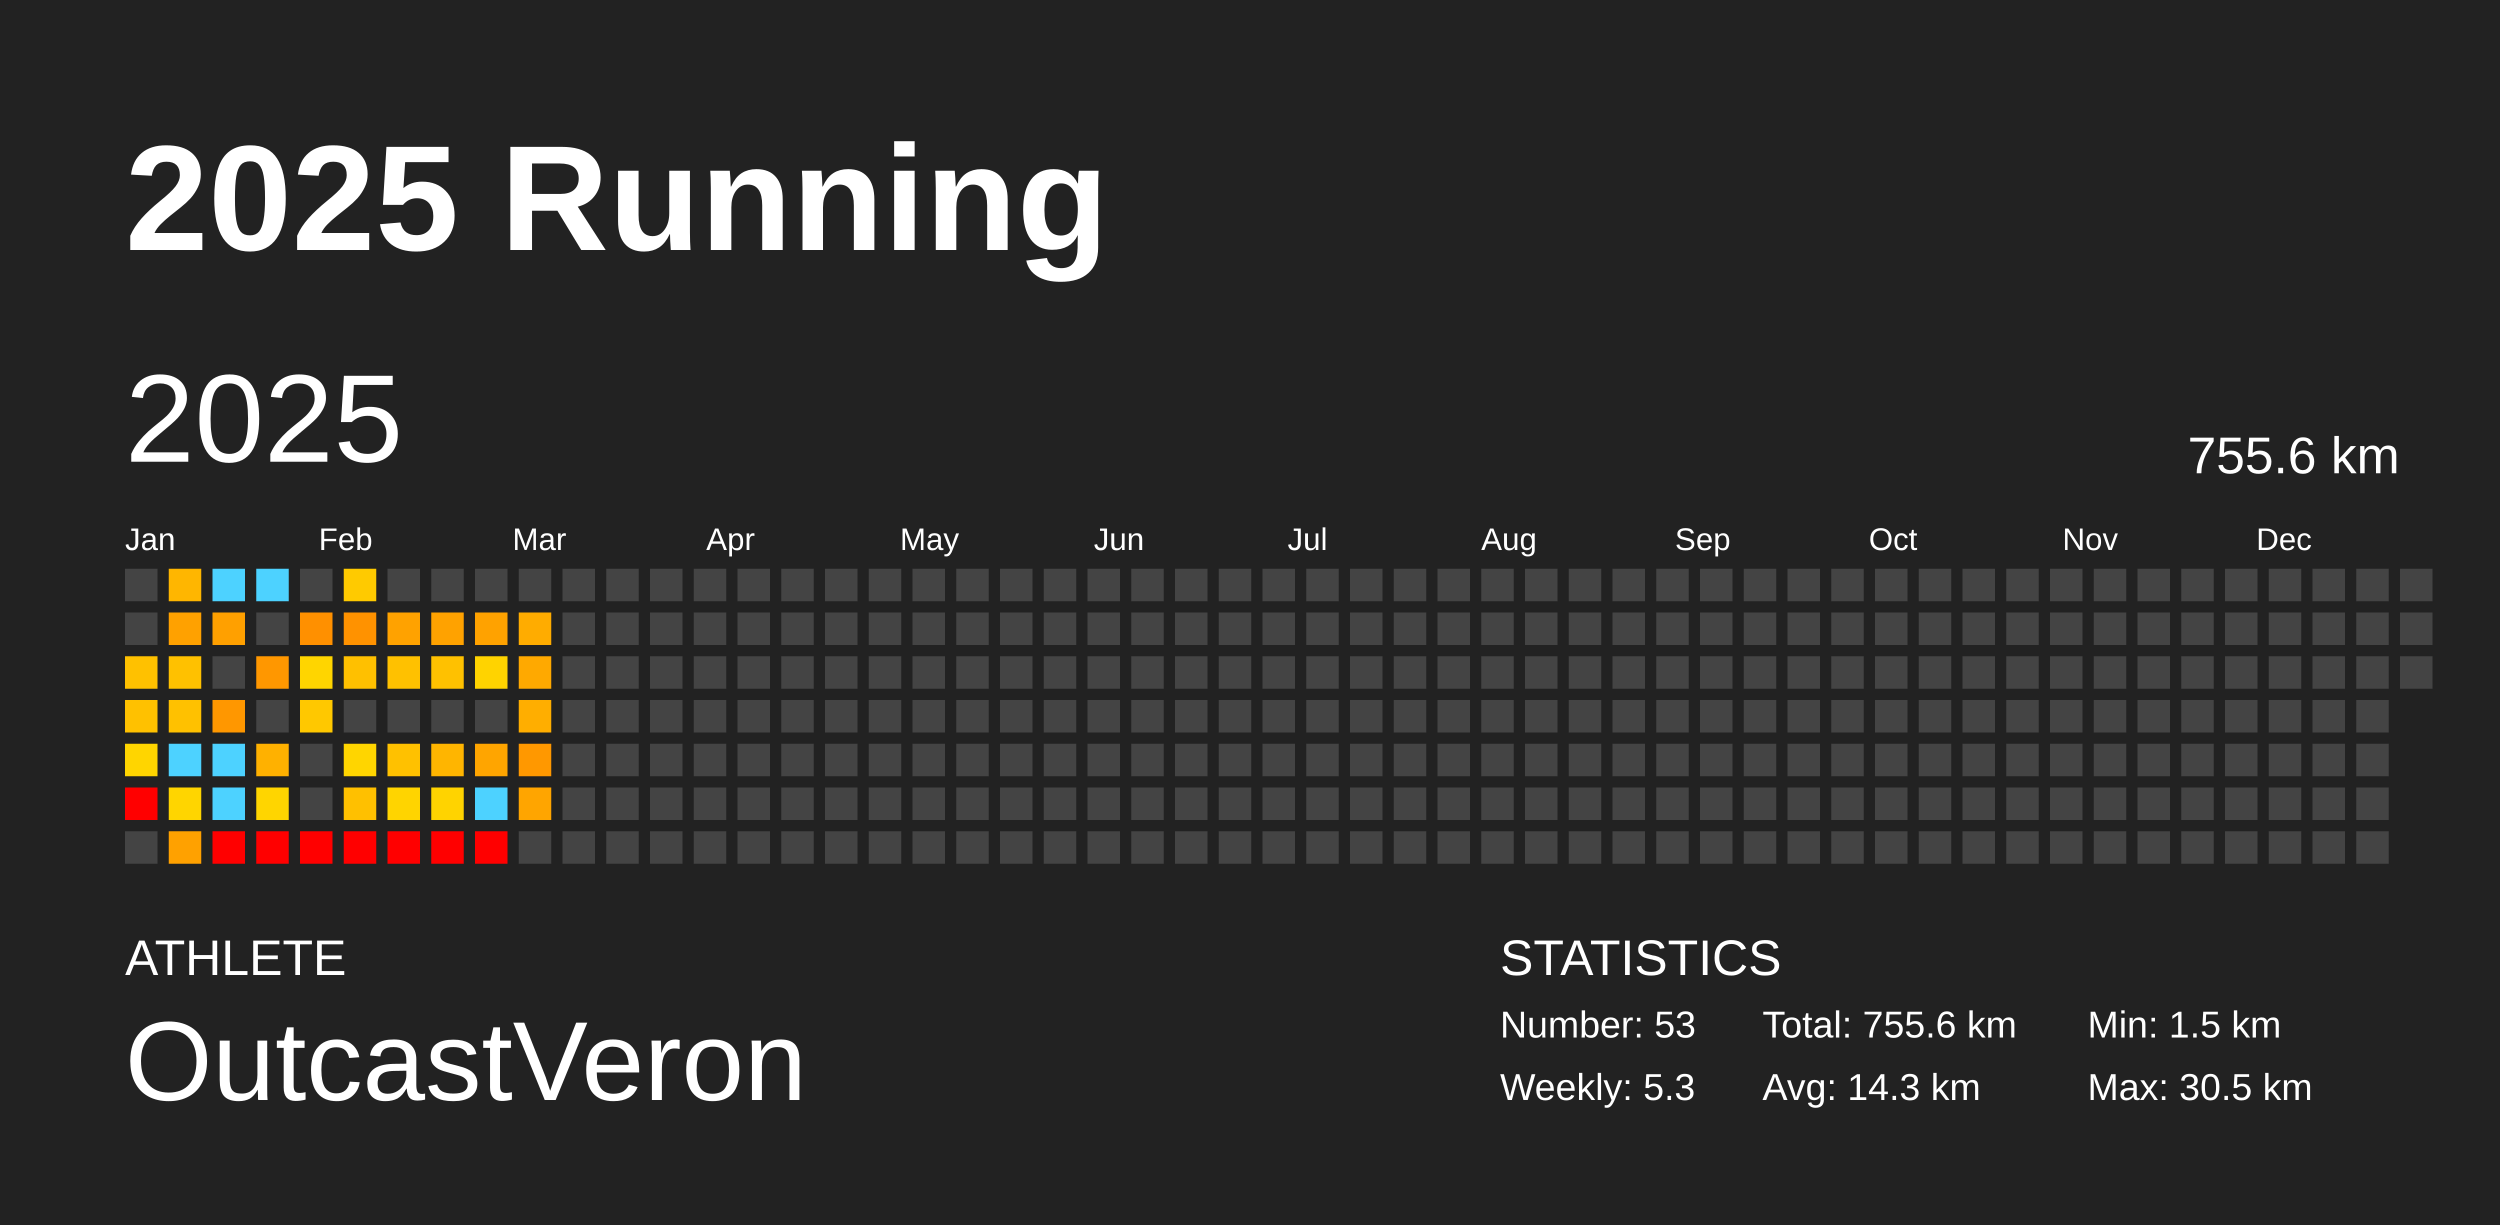
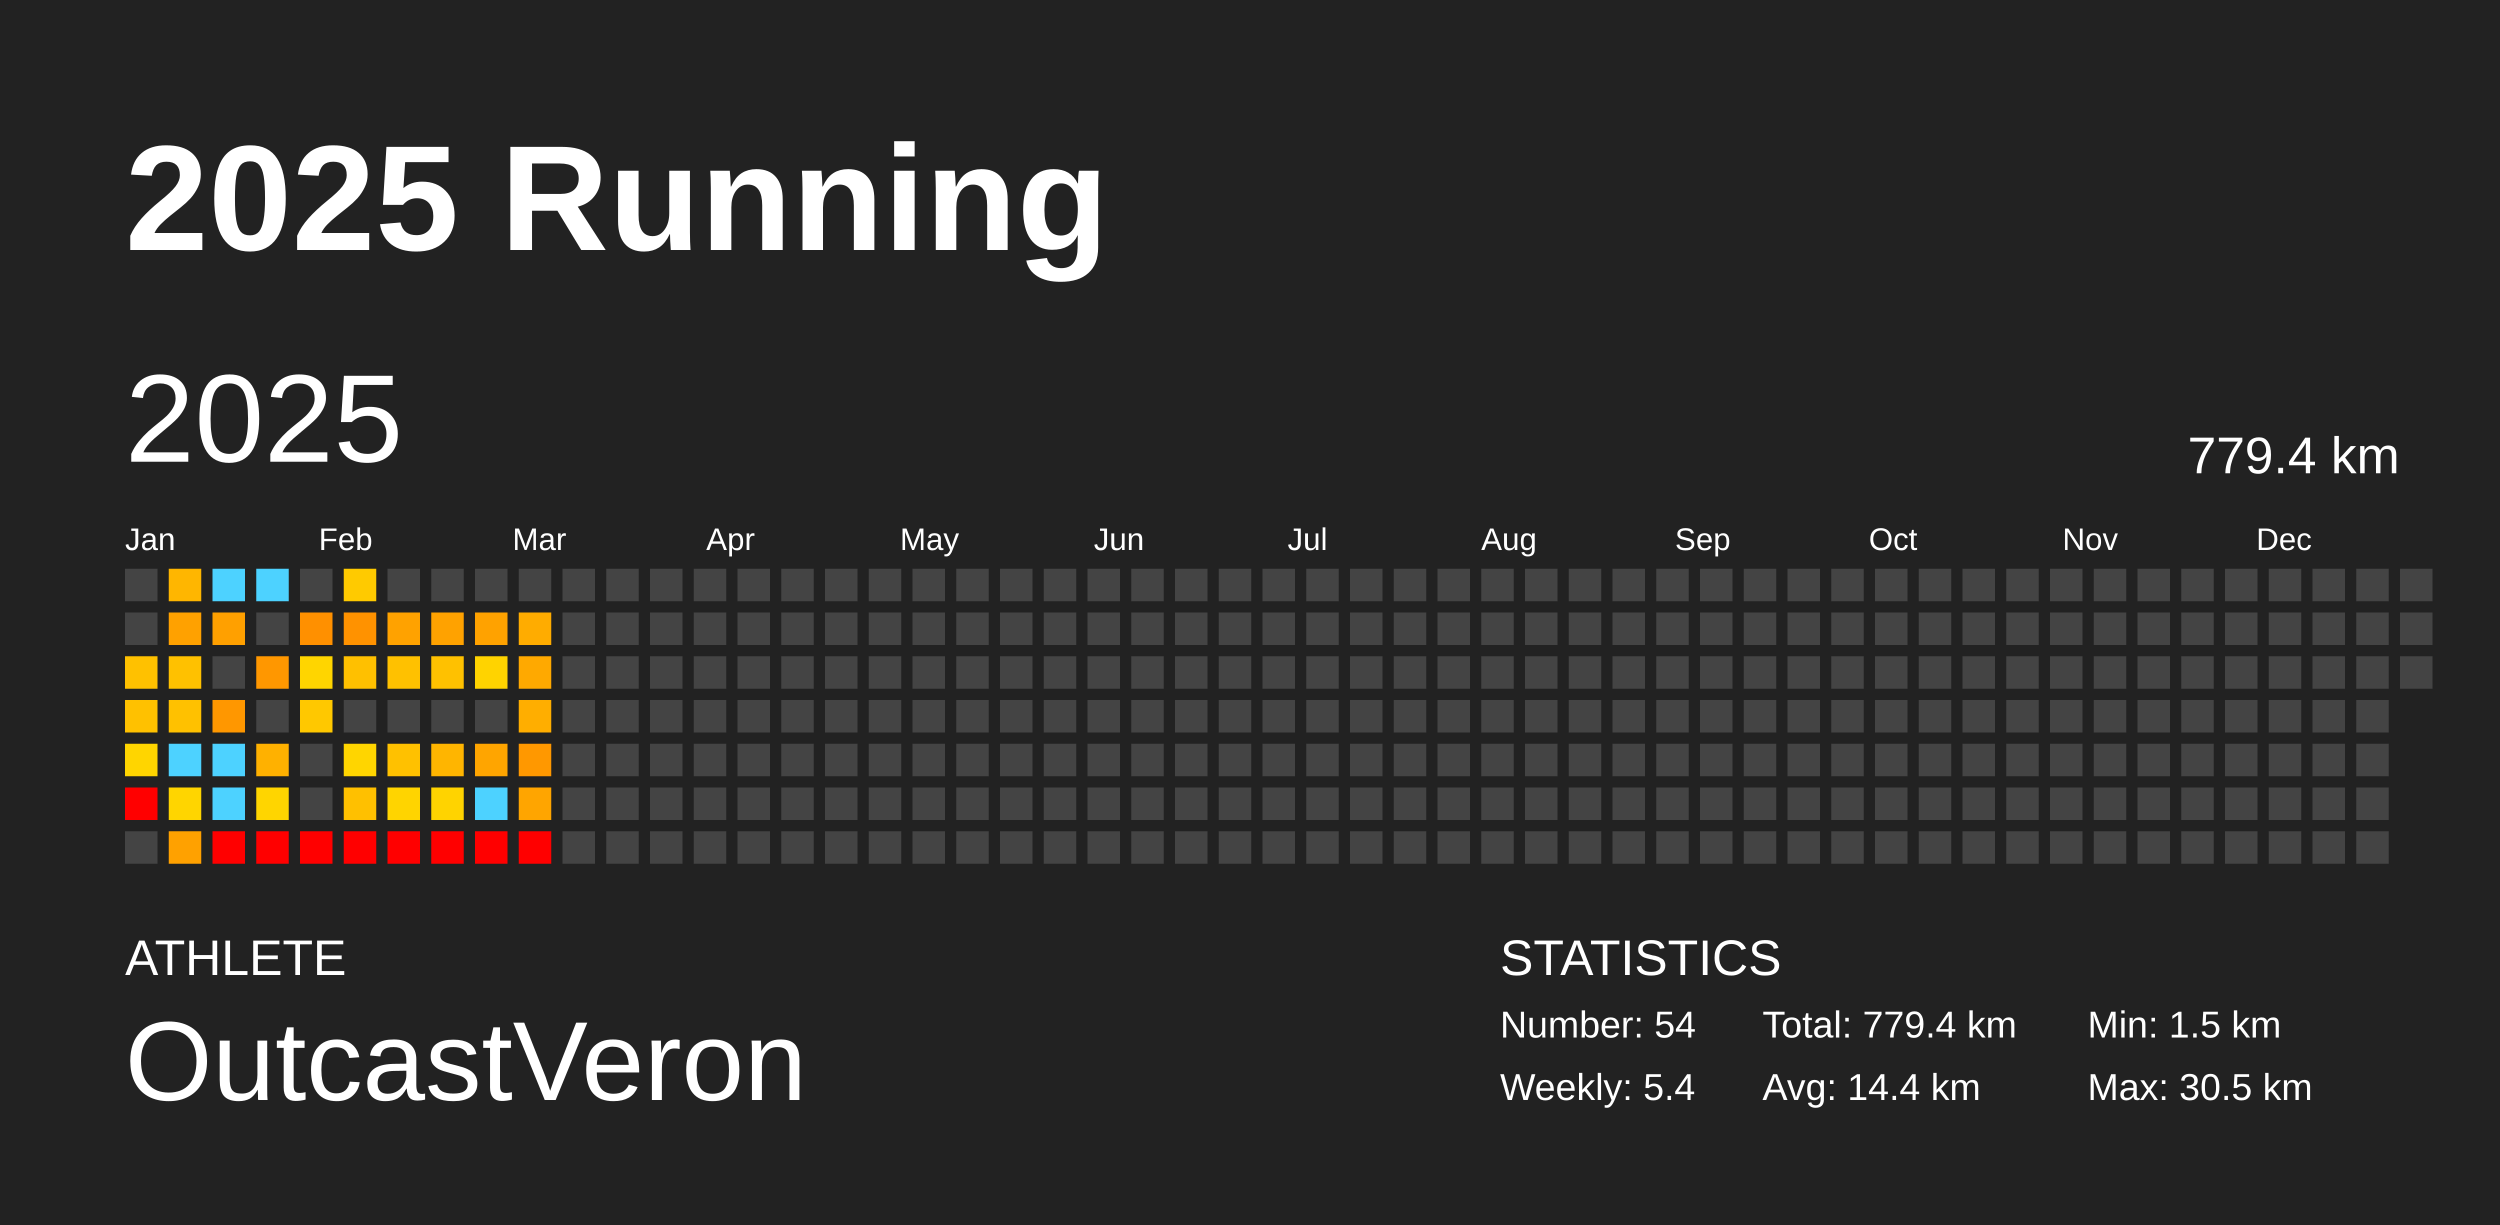
<svg xmlns="http://www.w3.org/2000/svg" baseProfile="full" height="98mm" version="1.1" viewBox="0,0,200,98" width="200mm">
  <defs />
  <rect fill="#222222" height="98" width="200" x="0" y="0" />
  <text fill="#FFFFFF" style="font-size:12px; font-family:Arial; font-weight:bold;" x="10" y="20">2025 Running</text>
  <text fill="#FFFFFF" style="font-size:4px; font-family:Arial" x="10" y="78">ATHLETE</text>
  <text fill="#FFFFFF" style="font-size:9px; font-family:Arial" x="10" y="88">OutcastVeron</text>
  <text fill="#FFFFFF" style="font-size:4px; font-family:Arial" x="120" y="78">STATISTICS</text>
-   <text fill="#FFFFFF" style="font-size:3px; font-family:Arial" x="120" y="83">Number: 53</text>
-   <text fill="#FFFFFF" style="font-size:3px; font-family:Arial" x="120" y="88">Weekly: 5.3</text>
-   <text fill="#FFFFFF" style="font-size:3px; font-family:Arial" x="141" y="83">Total: 755.6 km</text>
-   <text fill="#FFFFFF" style="font-size:3px; font-family:Arial" x="141" y="88">Avg: 14.3 km</text>
+   <text fill="#FFFFFF" style="font-size:3px; font-family:Arial" x="120" y="83">Number: 54</text>
+   <text fill="#FFFFFF" style="font-size:3px; font-family:Arial" x="120" y="88">Weekly: 5.4</text>
+   <text fill="#FFFFFF" style="font-size:3px; font-family:Arial" x="141" y="83">Total: 779.4 km</text>
+   <text fill="#FFFFFF" style="font-size:3px; font-family:Arial" x="141" y="88">Avg: 14.4 km</text>
  <text fill="#FFFFFF" style="font-size:3px; font-family:Arial" x="167" y="83">Min: 1.5 km</text>
  <text fill="#FFFFFF" style="font-size:3px; font-family:Arial" x="167" y="88">Max: 30.5 km</text>
  <text dominant-baseline="hanging" fill="#FFFFFF" style="font-size:10.0px; font-family:Arial;" x="10" y="30">2025</text>
-   <text dominant-baseline="hanging" fill="#FFFFFF" style="font-size:4.125px; font-family:Arial;" x="175" y="35">755.6 km</text>
+   <text dominant-baseline="hanging" fill="#FFFFFF" style="font-size:4.125px; font-family:Arial;" x="175" y="35">779.4 km</text>
  <text fill="#FFFFFF" style="font-size:2.5px; font-family:Arial" x="10.0" y="44">Jan</text>
  <text fill="#FFFFFF" style="font-size:2.5px; font-family:Arial" x="25.5" y="44">Feb</text>
  <text fill="#FFFFFF" style="font-size:2.5px; font-family:Arial" x="41.0" y="44">Mar</text>
  <text fill="#FFFFFF" style="font-size:2.5px; font-family:Arial" x="56.5" y="44">Apr</text>
  <text fill="#FFFFFF" style="font-size:2.5px; font-family:Arial" x="72.0" y="44">May</text>
  <text fill="#FFFFFF" style="font-size:2.5px; font-family:Arial" x="87.5" y="44">Jun</text>
  <text fill="#FFFFFF" style="font-size:2.5px; font-family:Arial" x="103.0" y="44">Jul</text>
  <text fill="#FFFFFF" style="font-size:2.5px; font-family:Arial" x="118.5" y="44">Aug</text>
  <text fill="#FFFFFF" style="font-size:2.5px; font-family:Arial" x="134.0" y="44">Sep</text>
  <text fill="#FFFFFF" style="font-size:2.5px; font-family:Arial" x="149.5" y="44">Oct</text>
  <text fill="#FFFFFF" style="font-size:2.5px; font-family:Arial" x="165.0" y="44">Nov</text>
  <text fill="#FFFFFF" style="font-size:2.5px; font-family:Arial" x="180.5" y="44">Dec</text>
  <rect fill="#444444" height="2.6" width="2.6" x="10.0" y="45.5" />
  <rect fill="#444444" height="2.6" width="2.6" x="10.0" y="49.0" />
  <rect fill="#ffc100" height="2.6" width="2.6" x="10.0" y="52.5" />
  <rect fill="#ffc100" height="2.6" width="2.6" x="10.0" y="56.0" />
  <rect fill="#ffd500" height="2.6" width="2.6" x="10.0" y="59.5" />
  <rect fill="red" height="2.6" width="2.6" x="10.0" y="63.0" />
  <rect fill="#444444" height="2.6" width="2.6" x="10.0" y="66.5" />
  <rect fill="#ffb600" height="2.6" width="2.6" x="13.5" y="45.5" />
  <rect fill="#ffa100" height="2.6" width="2.6" x="13.5" y="49.0" />
  <rect fill="#ffc100" height="2.6" width="2.6" x="13.5" y="52.5" />
  <rect fill="#ffc100" height="2.6" width="2.6" x="13.5" y="56.0" />
  <rect fill="#4dd2ff" height="2.6" width="2.6" x="13.5" y="59.5" />
  <rect fill="#ffd500" height="2.6" width="2.6" x="13.5" y="63.0" />
  <rect fill="#ffa100" height="2.6" width="2.6" x="13.5" y="66.5" />
  <rect fill="#4dd2ff" height="2.6" width="2.6" x="17.0" y="45.5" />
  <rect fill="#ffa000" height="2.6" width="2.6" x="17.0" y="49.0" />
  <rect fill="#444444" height="2.6" width="2.6" x="17.0" y="52.5" />
  <rect fill="#ff9700" height="2.6" width="2.6" x="17.0" y="56.0" />
  <rect fill="#4dd2ff" height="2.6" width="2.6" x="17.0" y="59.5" />
  <rect fill="#4dd2ff" height="2.6" width="2.6" x="17.0" y="63.0" />
  <rect fill="red" height="2.6" width="2.6" x="17.0" y="66.5" />
  <rect fill="#4dd2ff" height="2.6" width="2.6" x="20.5" y="45.5" />
  <rect fill="#444444" height="2.6" width="2.6" x="20.5" y="49.0" />
  <rect fill="#ff9700" height="2.6" width="2.6" x="20.5" y="52.5" />
  <rect fill="#444444" height="2.6" width="2.6" x="20.5" y="56.0" />
  <rect fill="#ffb100" height="2.6" width="2.6" x="20.5" y="59.5" />
  <rect fill="#ffd500" height="2.6" width="2.6" x="20.5" y="63.0" />
  <rect fill="red" height="2.6" width="2.6" x="20.5" y="66.5" />
  <rect fill="#444444" height="2.6" width="2.6" x="24.0" y="45.5" />
  <rect fill="#ff9000" height="2.6" width="2.6" x="24.0" y="49.0" />
  <rect fill="#ffd500" height="2.6" width="2.6" x="24.0" y="52.5" />
  <rect fill="#ffc800" height="2.6" width="2.6" x="24.0" y="56.0" />
  <rect fill="#444444" height="2.6" width="2.6" x="24.0" y="59.5" />
  <rect fill="#444444" height="2.6" width="2.6" x="24.0" y="63.0" />
  <rect fill="red" height="2.6" width="2.6" x="24.0" y="66.5" />
  <rect fill="#ffca00" height="2.6" width="2.6" x="27.5" y="45.5" />
  <rect fill="#ff9200" height="2.6" width="2.6" x="27.5" y="49.0" />
  <rect fill="#ffc000" height="2.6" width="2.6" x="27.5" y="52.5" />
  <rect fill="#444444" height="2.6" width="2.6" x="27.5" y="56.0" />
  <rect fill="#ffd500" height="2.6" width="2.6" x="27.5" y="59.5" />
  <rect fill="#ffc000" height="2.6" width="2.6" x="27.5" y="63.0" />
  <rect fill="red" height="2.6" width="2.6" x="27.5" y="66.5" />
  <rect fill="#444444" height="2.6" width="2.6" x="31.0" y="45.5" />
  <rect fill="#ffa200" height="2.6" width="2.6" x="31.0" y="49.0" />
  <rect fill="#ffc100" height="2.6" width="2.6" x="31.0" y="52.5" />
  <rect fill="#444444" height="2.6" width="2.6" x="31.0" y="56.0" />
  <rect fill="#ffc100" height="2.6" width="2.6" x="31.0" y="59.5" />
  <rect fill="#ffd400" height="2.6" width="2.6" x="31.0" y="63.0" />
  <rect fill="red" height="2.6" width="2.6" x="31.0" y="66.5" />
  <rect fill="#444444" height="2.6" width="2.6" x="34.5" y="45.5" />
  <rect fill="#ffa200" height="2.6" width="2.6" x="34.5" y="49.0" />
  <rect fill="#ffc100" height="2.6" width="2.6" x="34.5" y="52.5" />
  <rect fill="#444444" height="2.6" width="2.6" x="34.5" y="56.0" />
  <rect fill="#ffb500" height="2.6" width="2.6" x="34.5" y="59.5" />
  <rect fill="#ffd300" height="2.6" width="2.6" x="34.5" y="63.0" />
  <rect fill="red" height="2.6" width="2.6" x="34.5" y="66.5" />
  <rect fill="#444444" height="2.6" width="2.6" x="38.0" y="45.5" />
  <rect fill="#ffa200" height="2.6" width="2.6" x="38.0" y="49.0" />
  <rect fill="#ffd300" height="2.6" width="2.6" x="38.0" y="52.5" />
  <rect fill="#444444" height="2.6" width="2.6" x="38.0" y="56.0" />
  <rect fill="#ffa500" height="2.6" width="2.6" x="38.0" y="59.5" />
  <rect fill="#4dd2ff" height="2.6" width="2.6" x="38.0" y="63.0" />
  <rect fill="red" height="2.6" width="2.6" x="38.0" y="66.5" />
  <rect fill="#444444" height="2.6" width="2.6" x="41.5" y="45.5" />
  <rect fill="#ffac00" height="2.6" width="2.6" x="41.5" y="49.0" />
  <rect fill="#ffa900" height="2.6" width="2.6" x="41.5" y="52.5" />
  <rect fill="#ffae00" height="2.6" width="2.6" x="41.5" y="56.0" />
  <rect fill="#ff9800" height="2.6" width="2.6" x="41.5" y="59.5" />
  <rect fill="#ffa500" height="2.6" width="2.6" x="41.5" y="63.0" />
-   <rect fill="#444444" height="2.6" width="2.6" x="41.5" y="66.5" />
+   <rect fill="red" height="2.6" width="2.6" x="41.5" y="66.5" />
  <rect fill="#444444" height="2.6" width="2.6" x="45.0" y="45.5" />
  <rect fill="#444444" height="2.6" width="2.6" x="45.0" y="49.0" />
  <rect fill="#444444" height="2.6" width="2.6" x="45.0" y="52.5" />
  <rect fill="#444444" height="2.6" width="2.6" x="45.0" y="56.0" />
  <rect fill="#444444" height="2.6" width="2.6" x="45.0" y="59.5" />
  <rect fill="#444444" height="2.6" width="2.6" x="45.0" y="63.0" />
  <rect fill="#444444" height="2.6" width="2.6" x="45.0" y="66.5" />
  <rect fill="#444444" height="2.6" width="2.6" x="48.5" y="45.5" />
  <rect fill="#444444" height="2.6" width="2.6" x="48.5" y="49.0" />
  <rect fill="#444444" height="2.6" width="2.6" x="48.5" y="52.5" />
  <rect fill="#444444" height="2.6" width="2.6" x="48.5" y="56.0" />
  <rect fill="#444444" height="2.6" width="2.6" x="48.5" y="59.5" />
  <rect fill="#444444" height="2.6" width="2.6" x="48.5" y="63.0" />
  <rect fill="#444444" height="2.6" width="2.6" x="48.5" y="66.5" />
  <rect fill="#444444" height="2.6" width="2.6" x="52.0" y="45.5" />
  <rect fill="#444444" height="2.6" width="2.6" x="52.0" y="49.0" />
  <rect fill="#444444" height="2.6" width="2.6" x="52.0" y="52.5" />
  <rect fill="#444444" height="2.6" width="2.6" x="52.0" y="56.0" />
  <rect fill="#444444" height="2.6" width="2.6" x="52.0" y="59.5" />
  <rect fill="#444444" height="2.6" width="2.6" x="52.0" y="63.0" />
  <rect fill="#444444" height="2.6" width="2.6" x="52.0" y="66.5" />
  <rect fill="#444444" height="2.6" width="2.6" x="55.5" y="45.5" />
  <rect fill="#444444" height="2.6" width="2.6" x="55.5" y="49.0" />
  <rect fill="#444444" height="2.6" width="2.6" x="55.5" y="52.5" />
  <rect fill="#444444" height="2.6" width="2.6" x="55.5" y="56.0" />
  <rect fill="#444444" height="2.6" width="2.6" x="55.5" y="59.5" />
  <rect fill="#444444" height="2.6" width="2.6" x="55.5" y="63.0" />
  <rect fill="#444444" height="2.6" width="2.6" x="55.5" y="66.5" />
  <rect fill="#444444" height="2.6" width="2.6" x="59.0" y="45.5" />
  <rect fill="#444444" height="2.6" width="2.6" x="59.0" y="49.0" />
  <rect fill="#444444" height="2.6" width="2.6" x="59.0" y="52.5" />
  <rect fill="#444444" height="2.6" width="2.6" x="59.0" y="56.0" />
  <rect fill="#444444" height="2.6" width="2.6" x="59.0" y="59.5" />
  <rect fill="#444444" height="2.6" width="2.6" x="59.0" y="63.0" />
  <rect fill="#444444" height="2.6" width="2.6" x="59.0" y="66.5" />
  <rect fill="#444444" height="2.6" width="2.6" x="62.5" y="45.5" />
  <rect fill="#444444" height="2.6" width="2.6" x="62.5" y="49.0" />
  <rect fill="#444444" height="2.6" width="2.6" x="62.5" y="52.5" />
  <rect fill="#444444" height="2.6" width="2.6" x="62.5" y="56.0" />
  <rect fill="#444444" height="2.6" width="2.6" x="62.5" y="59.5" />
  <rect fill="#444444" height="2.6" width="2.6" x="62.5" y="63.0" />
  <rect fill="#444444" height="2.6" width="2.6" x="62.5" y="66.5" />
  <rect fill="#444444" height="2.6" width="2.6" x="66.0" y="45.5" />
  <rect fill="#444444" height="2.6" width="2.6" x="66.0" y="49.0" />
  <rect fill="#444444" height="2.6" width="2.6" x="66.0" y="52.5" />
  <rect fill="#444444" height="2.6" width="2.6" x="66.0" y="56.0" />
  <rect fill="#444444" height="2.6" width="2.6" x="66.0" y="59.5" />
  <rect fill="#444444" height="2.6" width="2.6" x="66.0" y="63.0" />
  <rect fill="#444444" height="2.6" width="2.6" x="66.0" y="66.5" />
  <rect fill="#444444" height="2.6" width="2.6" x="69.5" y="45.5" />
  <rect fill="#444444" height="2.6" width="2.6" x="69.5" y="49.0" />
  <rect fill="#444444" height="2.6" width="2.6" x="69.5" y="52.5" />
  <rect fill="#444444" height="2.6" width="2.6" x="69.5" y="56.0" />
  <rect fill="#444444" height="2.6" width="2.6" x="69.5" y="59.5" />
  <rect fill="#444444" height="2.6" width="2.6" x="69.5" y="63.0" />
  <rect fill="#444444" height="2.6" width="2.6" x="69.5" y="66.5" />
  <rect fill="#444444" height="2.6" width="2.6" x="73.0" y="45.5" />
  <rect fill="#444444" height="2.6" width="2.6" x="73.0" y="49.0" />
  <rect fill="#444444" height="2.6" width="2.6" x="73.0" y="52.5" />
  <rect fill="#444444" height="2.6" width="2.6" x="73.0" y="56.0" />
  <rect fill="#444444" height="2.6" width="2.6" x="73.0" y="59.5" />
  <rect fill="#444444" height="2.6" width="2.6" x="73.0" y="63.0" />
  <rect fill="#444444" height="2.6" width="2.6" x="73.0" y="66.5" />
  <rect fill="#444444" height="2.6" width="2.6" x="76.5" y="45.5" />
  <rect fill="#444444" height="2.6" width="2.6" x="76.5" y="49.0" />
  <rect fill="#444444" height="2.6" width="2.6" x="76.5" y="52.5" />
  <rect fill="#444444" height="2.6" width="2.6" x="76.5" y="56.0" />
  <rect fill="#444444" height="2.6" width="2.6" x="76.5" y="59.5" />
  <rect fill="#444444" height="2.6" width="2.6" x="76.5" y="63.0" />
  <rect fill="#444444" height="2.6" width="2.6" x="76.5" y="66.5" />
  <rect fill="#444444" height="2.6" width="2.6" x="80.0" y="45.5" />
  <rect fill="#444444" height="2.6" width="2.6" x="80.0" y="49.0" />
  <rect fill="#444444" height="2.6" width="2.6" x="80.0" y="52.5" />
  <rect fill="#444444" height="2.6" width="2.6" x="80.0" y="56.0" />
  <rect fill="#444444" height="2.6" width="2.6" x="80.0" y="59.5" />
  <rect fill="#444444" height="2.6" width="2.6" x="80.0" y="63.0" />
  <rect fill="#444444" height="2.6" width="2.6" x="80.0" y="66.5" />
  <rect fill="#444444" height="2.6" width="2.6" x="83.5" y="45.5" />
  <rect fill="#444444" height="2.6" width="2.6" x="83.5" y="49.0" />
  <rect fill="#444444" height="2.6" width="2.6" x="83.5" y="52.5" />
  <rect fill="#444444" height="2.6" width="2.6" x="83.5" y="56.0" />
  <rect fill="#444444" height="2.6" width="2.6" x="83.5" y="59.5" />
  <rect fill="#444444" height="2.6" width="2.6" x="83.5" y="63.0" />
  <rect fill="#444444" height="2.6" width="2.6" x="83.5" y="66.5" />
  <rect fill="#444444" height="2.6" width="2.6" x="87.0" y="45.5" />
  <rect fill="#444444" height="2.6" width="2.6" x="87.0" y="49.0" />
  <rect fill="#444444" height="2.6" width="2.6" x="87.0" y="52.5" />
  <rect fill="#444444" height="2.6" width="2.6" x="87.0" y="56.0" />
  <rect fill="#444444" height="2.6" width="2.6" x="87.0" y="59.5" />
  <rect fill="#444444" height="2.6" width="2.6" x="87.0" y="63.0" />
  <rect fill="#444444" height="2.6" width="2.6" x="87.0" y="66.5" />
  <rect fill="#444444" height="2.6" width="2.6" x="90.5" y="45.5" />
  <rect fill="#444444" height="2.6" width="2.6" x="90.5" y="49.0" />
  <rect fill="#444444" height="2.6" width="2.6" x="90.5" y="52.5" />
  <rect fill="#444444" height="2.6" width="2.6" x="90.5" y="56.0" />
  <rect fill="#444444" height="2.6" width="2.6" x="90.5" y="59.5" />
  <rect fill="#444444" height="2.6" width="2.6" x="90.5" y="63.0" />
  <rect fill="#444444" height="2.6" width="2.6" x="90.5" y="66.5" />
  <rect fill="#444444" height="2.6" width="2.6" x="94.0" y="45.5" />
  <rect fill="#444444" height="2.6" width="2.6" x="94.0" y="49.0" />
  <rect fill="#444444" height="2.6" width="2.6" x="94.0" y="52.5" />
  <rect fill="#444444" height="2.6" width="2.6" x="94.0" y="56.0" />
  <rect fill="#444444" height="2.6" width="2.6" x="94.0" y="59.5" />
  <rect fill="#444444" height="2.6" width="2.6" x="94.0" y="63.0" />
  <rect fill="#444444" height="2.6" width="2.6" x="94.0" y="66.5" />
  <rect fill="#444444" height="2.6" width="2.6" x="97.5" y="45.5" />
  <rect fill="#444444" height="2.6" width="2.6" x="97.5" y="49.0" />
  <rect fill="#444444" height="2.6" width="2.6" x="97.5" y="52.5" />
  <rect fill="#444444" height="2.6" width="2.6" x="97.5" y="56.0" />
  <rect fill="#444444" height="2.6" width="2.6" x="97.5" y="59.5" />
  <rect fill="#444444" height="2.6" width="2.6" x="97.5" y="63.0" />
  <rect fill="#444444" height="2.6" width="2.6" x="97.5" y="66.5" />
  <rect fill="#444444" height="2.6" width="2.6" x="101.0" y="45.5" />
  <rect fill="#444444" height="2.6" width="2.6" x="101.0" y="49.0" />
  <rect fill="#444444" height="2.6" width="2.6" x="101.0" y="52.5" />
  <rect fill="#444444" height="2.6" width="2.6" x="101.0" y="56.0" />
  <rect fill="#444444" height="2.6" width="2.6" x="101.0" y="59.5" />
  <rect fill="#444444" height="2.6" width="2.6" x="101.0" y="63.0" />
  <rect fill="#444444" height="2.6" width="2.6" x="101.0" y="66.5" />
  <rect fill="#444444" height="2.6" width="2.6" x="104.5" y="45.5" />
  <rect fill="#444444" height="2.6" width="2.6" x="104.5" y="49.0" />
  <rect fill="#444444" height="2.6" width="2.6" x="104.5" y="52.5" />
  <rect fill="#444444" height="2.6" width="2.6" x="104.5" y="56.0" />
  <rect fill="#444444" height="2.6" width="2.6" x="104.5" y="59.5" />
  <rect fill="#444444" height="2.6" width="2.6" x="104.5" y="63.0" />
  <rect fill="#444444" height="2.6" width="2.6" x="104.5" y="66.5" />
  <rect fill="#444444" height="2.6" width="2.6" x="108.0" y="45.5" />
  <rect fill="#444444" height="2.6" width="2.6" x="108.0" y="49.0" />
  <rect fill="#444444" height="2.6" width="2.6" x="108.0" y="52.5" />
  <rect fill="#444444" height="2.6" width="2.6" x="108.0" y="56.0" />
  <rect fill="#444444" height="2.6" width="2.6" x="108.0" y="59.5" />
  <rect fill="#444444" height="2.6" width="2.6" x="108.0" y="63.0" />
  <rect fill="#444444" height="2.6" width="2.6" x="108.0" y="66.5" />
  <rect fill="#444444" height="2.6" width="2.6" x="111.5" y="45.5" />
  <rect fill="#444444" height="2.6" width="2.6" x="111.5" y="49.0" />
  <rect fill="#444444" height="2.6" width="2.6" x="111.5" y="52.5" />
  <rect fill="#444444" height="2.6" width="2.6" x="111.5" y="56.0" />
  <rect fill="#444444" height="2.6" width="2.6" x="111.5" y="59.5" />
  <rect fill="#444444" height="2.6" width="2.6" x="111.5" y="63.0" />
  <rect fill="#444444" height="2.6" width="2.6" x="111.5" y="66.5" />
  <rect fill="#444444" height="2.6" width="2.6" x="115.0" y="45.5" />
  <rect fill="#444444" height="2.6" width="2.6" x="115.0" y="49.0" />
  <rect fill="#444444" height="2.6" width="2.6" x="115.0" y="52.5" />
  <rect fill="#444444" height="2.6" width="2.6" x="115.0" y="56.0" />
  <rect fill="#444444" height="2.6" width="2.6" x="115.0" y="59.5" />
  <rect fill="#444444" height="2.6" width="2.6" x="115.0" y="63.0" />
  <rect fill="#444444" height="2.6" width="2.6" x="115.0" y="66.5" />
  <rect fill="#444444" height="2.6" width="2.6" x="118.5" y="45.5" />
  <rect fill="#444444" height="2.6" width="2.6" x="118.5" y="49.0" />
  <rect fill="#444444" height="2.6" width="2.6" x="118.5" y="52.5" />
  <rect fill="#444444" height="2.6" width="2.6" x="118.5" y="56.0" />
  <rect fill="#444444" height="2.6" width="2.6" x="118.5" y="59.5" />
  <rect fill="#444444" height="2.6" width="2.6" x="118.5" y="63.0" />
  <rect fill="#444444" height="2.6" width="2.6" x="118.5" y="66.5" />
  <rect fill="#444444" height="2.6" width="2.6" x="122.0" y="45.5" />
  <rect fill="#444444" height="2.6" width="2.6" x="122.0" y="49.0" />
  <rect fill="#444444" height="2.6" width="2.6" x="122.0" y="52.5" />
  <rect fill="#444444" height="2.6" width="2.6" x="122.0" y="56.0" />
  <rect fill="#444444" height="2.6" width="2.6" x="122.0" y="59.5" />
  <rect fill="#444444" height="2.6" width="2.6" x="122.0" y="63.0" />
  <rect fill="#444444" height="2.6" width="2.6" x="122.0" y="66.5" />
  <rect fill="#444444" height="2.6" width="2.6" x="125.5" y="45.5" />
  <rect fill="#444444" height="2.6" width="2.6" x="125.5" y="49.0" />
  <rect fill="#444444" height="2.6" width="2.6" x="125.5" y="52.5" />
  <rect fill="#444444" height="2.6" width="2.6" x="125.5" y="56.0" />
  <rect fill="#444444" height="2.6" width="2.6" x="125.5" y="59.5" />
  <rect fill="#444444" height="2.6" width="2.6" x="125.5" y="63.0" />
  <rect fill="#444444" height="2.6" width="2.6" x="125.5" y="66.5" />
  <rect fill="#444444" height="2.6" width="2.6" x="129.0" y="45.5" />
  <rect fill="#444444" height="2.6" width="2.6" x="129.0" y="49.0" />
  <rect fill="#444444" height="2.6" width="2.6" x="129.0" y="52.5" />
  <rect fill="#444444" height="2.6" width="2.6" x="129.0" y="56.0" />
  <rect fill="#444444" height="2.6" width="2.6" x="129.0" y="59.5" />
  <rect fill="#444444" height="2.6" width="2.6" x="129.0" y="63.0" />
  <rect fill="#444444" height="2.6" width="2.6" x="129.0" y="66.5" />
  <rect fill="#444444" height="2.6" width="2.6" x="132.5" y="45.5" />
  <rect fill="#444444" height="2.6" width="2.6" x="132.5" y="49.0" />
  <rect fill="#444444" height="2.6" width="2.6" x="132.5" y="52.5" />
  <rect fill="#444444" height="2.6" width="2.6" x="132.5" y="56.0" />
  <rect fill="#444444" height="2.6" width="2.6" x="132.5" y="59.5" />
  <rect fill="#444444" height="2.6" width="2.6" x="132.5" y="63.0" />
  <rect fill="#444444" height="2.6" width="2.6" x="132.5" y="66.5" />
  <rect fill="#444444" height="2.6" width="2.6" x="136.0" y="45.5" />
  <rect fill="#444444" height="2.6" width="2.6" x="136.0" y="49.0" />
  <rect fill="#444444" height="2.6" width="2.6" x="136.0" y="52.5" />
  <rect fill="#444444" height="2.6" width="2.6" x="136.0" y="56.0" />
  <rect fill="#444444" height="2.6" width="2.6" x="136.0" y="59.5" />
  <rect fill="#444444" height="2.6" width="2.6" x="136.0" y="63.0" />
  <rect fill="#444444" height="2.6" width="2.6" x="136.0" y="66.5" />
  <rect fill="#444444" height="2.6" width="2.6" x="139.5" y="45.5" />
  <rect fill="#444444" height="2.6" width="2.6" x="139.5" y="49.0" />
  <rect fill="#444444" height="2.6" width="2.6" x="139.5" y="52.5" />
  <rect fill="#444444" height="2.6" width="2.6" x="139.5" y="56.0" />
  <rect fill="#444444" height="2.6" width="2.6" x="139.5" y="59.5" />
  <rect fill="#444444" height="2.6" width="2.6" x="139.5" y="63.0" />
  <rect fill="#444444" height="2.6" width="2.6" x="139.5" y="66.5" />
  <rect fill="#444444" height="2.6" width="2.6" x="143.0" y="45.5" />
  <rect fill="#444444" height="2.6" width="2.6" x="143.0" y="49.0" />
  <rect fill="#444444" height="2.6" width="2.6" x="143.0" y="52.5" />
  <rect fill="#444444" height="2.6" width="2.6" x="143.0" y="56.0" />
  <rect fill="#444444" height="2.6" width="2.6" x="143.0" y="59.5" />
  <rect fill="#444444" height="2.6" width="2.6" x="143.0" y="63.0" />
  <rect fill="#444444" height="2.6" width="2.6" x="143.0" y="66.5" />
  <rect fill="#444444" height="2.6" width="2.6" x="146.5" y="45.5" />
  <rect fill="#444444" height="2.6" width="2.6" x="146.5" y="49.0" />
  <rect fill="#444444" height="2.6" width="2.6" x="146.5" y="52.5" />
  <rect fill="#444444" height="2.6" width="2.6" x="146.5" y="56.0" />
  <rect fill="#444444" height="2.6" width="2.6" x="146.5" y="59.5" />
  <rect fill="#444444" height="2.6" width="2.6" x="146.5" y="63.0" />
  <rect fill="#444444" height="2.6" width="2.6" x="146.5" y="66.5" />
  <rect fill="#444444" height="2.6" width="2.6" x="150.0" y="45.5" />
  <rect fill="#444444" height="2.6" width="2.6" x="150.0" y="49.0" />
  <rect fill="#444444" height="2.6" width="2.6" x="150.0" y="52.5" />
  <rect fill="#444444" height="2.6" width="2.6" x="150.0" y="56.0" />
  <rect fill="#444444" height="2.6" width="2.6" x="150.0" y="59.5" />
  <rect fill="#444444" height="2.6" width="2.6" x="150.0" y="63.0" />
  <rect fill="#444444" height="2.6" width="2.6" x="150.0" y="66.5" />
  <rect fill="#444444" height="2.6" width="2.6" x="153.5" y="45.5" />
  <rect fill="#444444" height="2.6" width="2.6" x="153.5" y="49.0" />
  <rect fill="#444444" height="2.6" width="2.6" x="153.5" y="52.5" />
  <rect fill="#444444" height="2.6" width="2.6" x="153.5" y="56.0" />
  <rect fill="#444444" height="2.6" width="2.6" x="153.5" y="59.5" />
  <rect fill="#444444" height="2.6" width="2.6" x="153.5" y="63.0" />
  <rect fill="#444444" height="2.6" width="2.6" x="153.5" y="66.5" />
  <rect fill="#444444" height="2.6" width="2.6" x="157.0" y="45.5" />
  <rect fill="#444444" height="2.6" width="2.6" x="157.0" y="49.0" />
  <rect fill="#444444" height="2.6" width="2.6" x="157.0" y="52.5" />
  <rect fill="#444444" height="2.6" width="2.6" x="157.0" y="56.0" />
  <rect fill="#444444" height="2.6" width="2.6" x="157.0" y="59.5" />
  <rect fill="#444444" height="2.6" width="2.6" x="157.0" y="63.0" />
  <rect fill="#444444" height="2.6" width="2.6" x="157.0" y="66.5" />
  <rect fill="#444444" height="2.6" width="2.6" x="160.5" y="45.5" />
  <rect fill="#444444" height="2.6" width="2.6" x="160.5" y="49.0" />
  <rect fill="#444444" height="2.6" width="2.6" x="160.5" y="52.5" />
  <rect fill="#444444" height="2.6" width="2.6" x="160.5" y="56.0" />
  <rect fill="#444444" height="2.6" width="2.6" x="160.5" y="59.5" />
  <rect fill="#444444" height="2.6" width="2.6" x="160.5" y="63.0" />
  <rect fill="#444444" height="2.6" width="2.6" x="160.5" y="66.5" />
  <rect fill="#444444" height="2.6" width="2.6" x="164.0" y="45.5" />
  <rect fill="#444444" height="2.6" width="2.6" x="164.0" y="49.0" />
  <rect fill="#444444" height="2.6" width="2.6" x="164.0" y="52.5" />
  <rect fill="#444444" height="2.6" width="2.6" x="164.0" y="56.0" />
  <rect fill="#444444" height="2.6" width="2.6" x="164.0" y="59.5" />
  <rect fill="#444444" height="2.6" width="2.6" x="164.0" y="63.0" />
  <rect fill="#444444" height="2.6" width="2.6" x="164.0" y="66.5" />
  <rect fill="#444444" height="2.6" width="2.6" x="167.5" y="45.5" />
  <rect fill="#444444" height="2.6" width="2.6" x="167.5" y="49.0" />
  <rect fill="#444444" height="2.6" width="2.6" x="167.5" y="52.5" />
  <rect fill="#444444" height="2.6" width="2.6" x="167.5" y="56.0" />
  <rect fill="#444444" height="2.6" width="2.6" x="167.5" y="59.5" />
  <rect fill="#444444" height="2.6" width="2.6" x="167.5" y="63.0" />
  <rect fill="#444444" height="2.6" width="2.6" x="167.5" y="66.5" />
  <rect fill="#444444" height="2.6" width="2.6" x="171.0" y="45.5" />
  <rect fill="#444444" height="2.6" width="2.6" x="171.0" y="49.0" />
  <rect fill="#444444" height="2.6" width="2.6" x="171.0" y="52.5" />
  <rect fill="#444444" height="2.6" width="2.6" x="171.0" y="56.0" />
  <rect fill="#444444" height="2.6" width="2.6" x="171.0" y="59.5" />
  <rect fill="#444444" height="2.6" width="2.6" x="171.0" y="63.0" />
  <rect fill="#444444" height="2.6" width="2.6" x="171.0" y="66.5" />
  <rect fill="#444444" height="2.6" width="2.6" x="174.5" y="45.5" />
  <rect fill="#444444" height="2.6" width="2.6" x="174.5" y="49.0" />
  <rect fill="#444444" height="2.6" width="2.6" x="174.5" y="52.5" />
  <rect fill="#444444" height="2.6" width="2.6" x="174.5" y="56.0" />
  <rect fill="#444444" height="2.6" width="2.6" x="174.5" y="59.5" />
  <rect fill="#444444" height="2.6" width="2.6" x="174.5" y="63.0" />
  <rect fill="#444444" height="2.6" width="2.6" x="174.5" y="66.5" />
  <rect fill="#444444" height="2.6" width="2.6" x="178.0" y="45.5" />
  <rect fill="#444444" height="2.6" width="2.6" x="178.0" y="49.0" />
  <rect fill="#444444" height="2.6" width="2.6" x="178.0" y="52.5" />
  <rect fill="#444444" height="2.6" width="2.6" x="178.0" y="56.0" />
  <rect fill="#444444" height="2.6" width="2.6" x="178.0" y="59.5" />
  <rect fill="#444444" height="2.6" width="2.6" x="178.0" y="63.0" />
  <rect fill="#444444" height="2.6" width="2.6" x="178.0" y="66.5" />
  <rect fill="#444444" height="2.6" width="2.6" x="181.5" y="45.5" />
  <rect fill="#444444" height="2.6" width="2.6" x="181.5" y="49.0" />
  <rect fill="#444444" height="2.6" width="2.6" x="181.5" y="52.5" />
  <rect fill="#444444" height="2.6" width="2.6" x="181.5" y="56.0" />
  <rect fill="#444444" height="2.6" width="2.6" x="181.5" y="59.5" />
  <rect fill="#444444" height="2.6" width="2.6" x="181.5" y="63.0" />
  <rect fill="#444444" height="2.6" width="2.6" x="181.5" y="66.5" />
  <rect fill="#444444" height="2.6" width="2.6" x="185.0" y="45.5" />
  <rect fill="#444444" height="2.6" width="2.6" x="185.0" y="49.0" />
  <rect fill="#444444" height="2.6" width="2.6" x="185.0" y="52.5" />
  <rect fill="#444444" height="2.6" width="2.6" x="185.0" y="56.0" />
  <rect fill="#444444" height="2.6" width="2.6" x="185.0" y="59.5" />
  <rect fill="#444444" height="2.6" width="2.6" x="185.0" y="63.0" />
  <rect fill="#444444" height="2.6" width="2.6" x="185.0" y="66.5" />
  <rect fill="#444444" height="2.6" width="2.6" x="188.5" y="45.5" />
  <rect fill="#444444" height="2.6" width="2.6" x="188.5" y="49.0" />
  <rect fill="#444444" height="2.6" width="2.6" x="188.5" y="52.5" />
  <rect fill="#444444" height="2.6" width="2.6" x="188.5" y="56.0" />
  <rect fill="#444444" height="2.6" width="2.6" x="188.5" y="59.5" />
  <rect fill="#444444" height="2.6" width="2.6" x="188.5" y="63.0" />
  <rect fill="#444444" height="2.6" width="2.6" x="188.5" y="66.5" />
  <rect fill="#444444" height="2.6" width="2.6" x="192.0" y="45.5" />
  <rect fill="#444444" height="2.6" width="2.6" x="192.0" y="49.0" />
  <rect fill="#444444" height="2.6" width="2.6" x="192.0" y="52.5" />
</svg>
